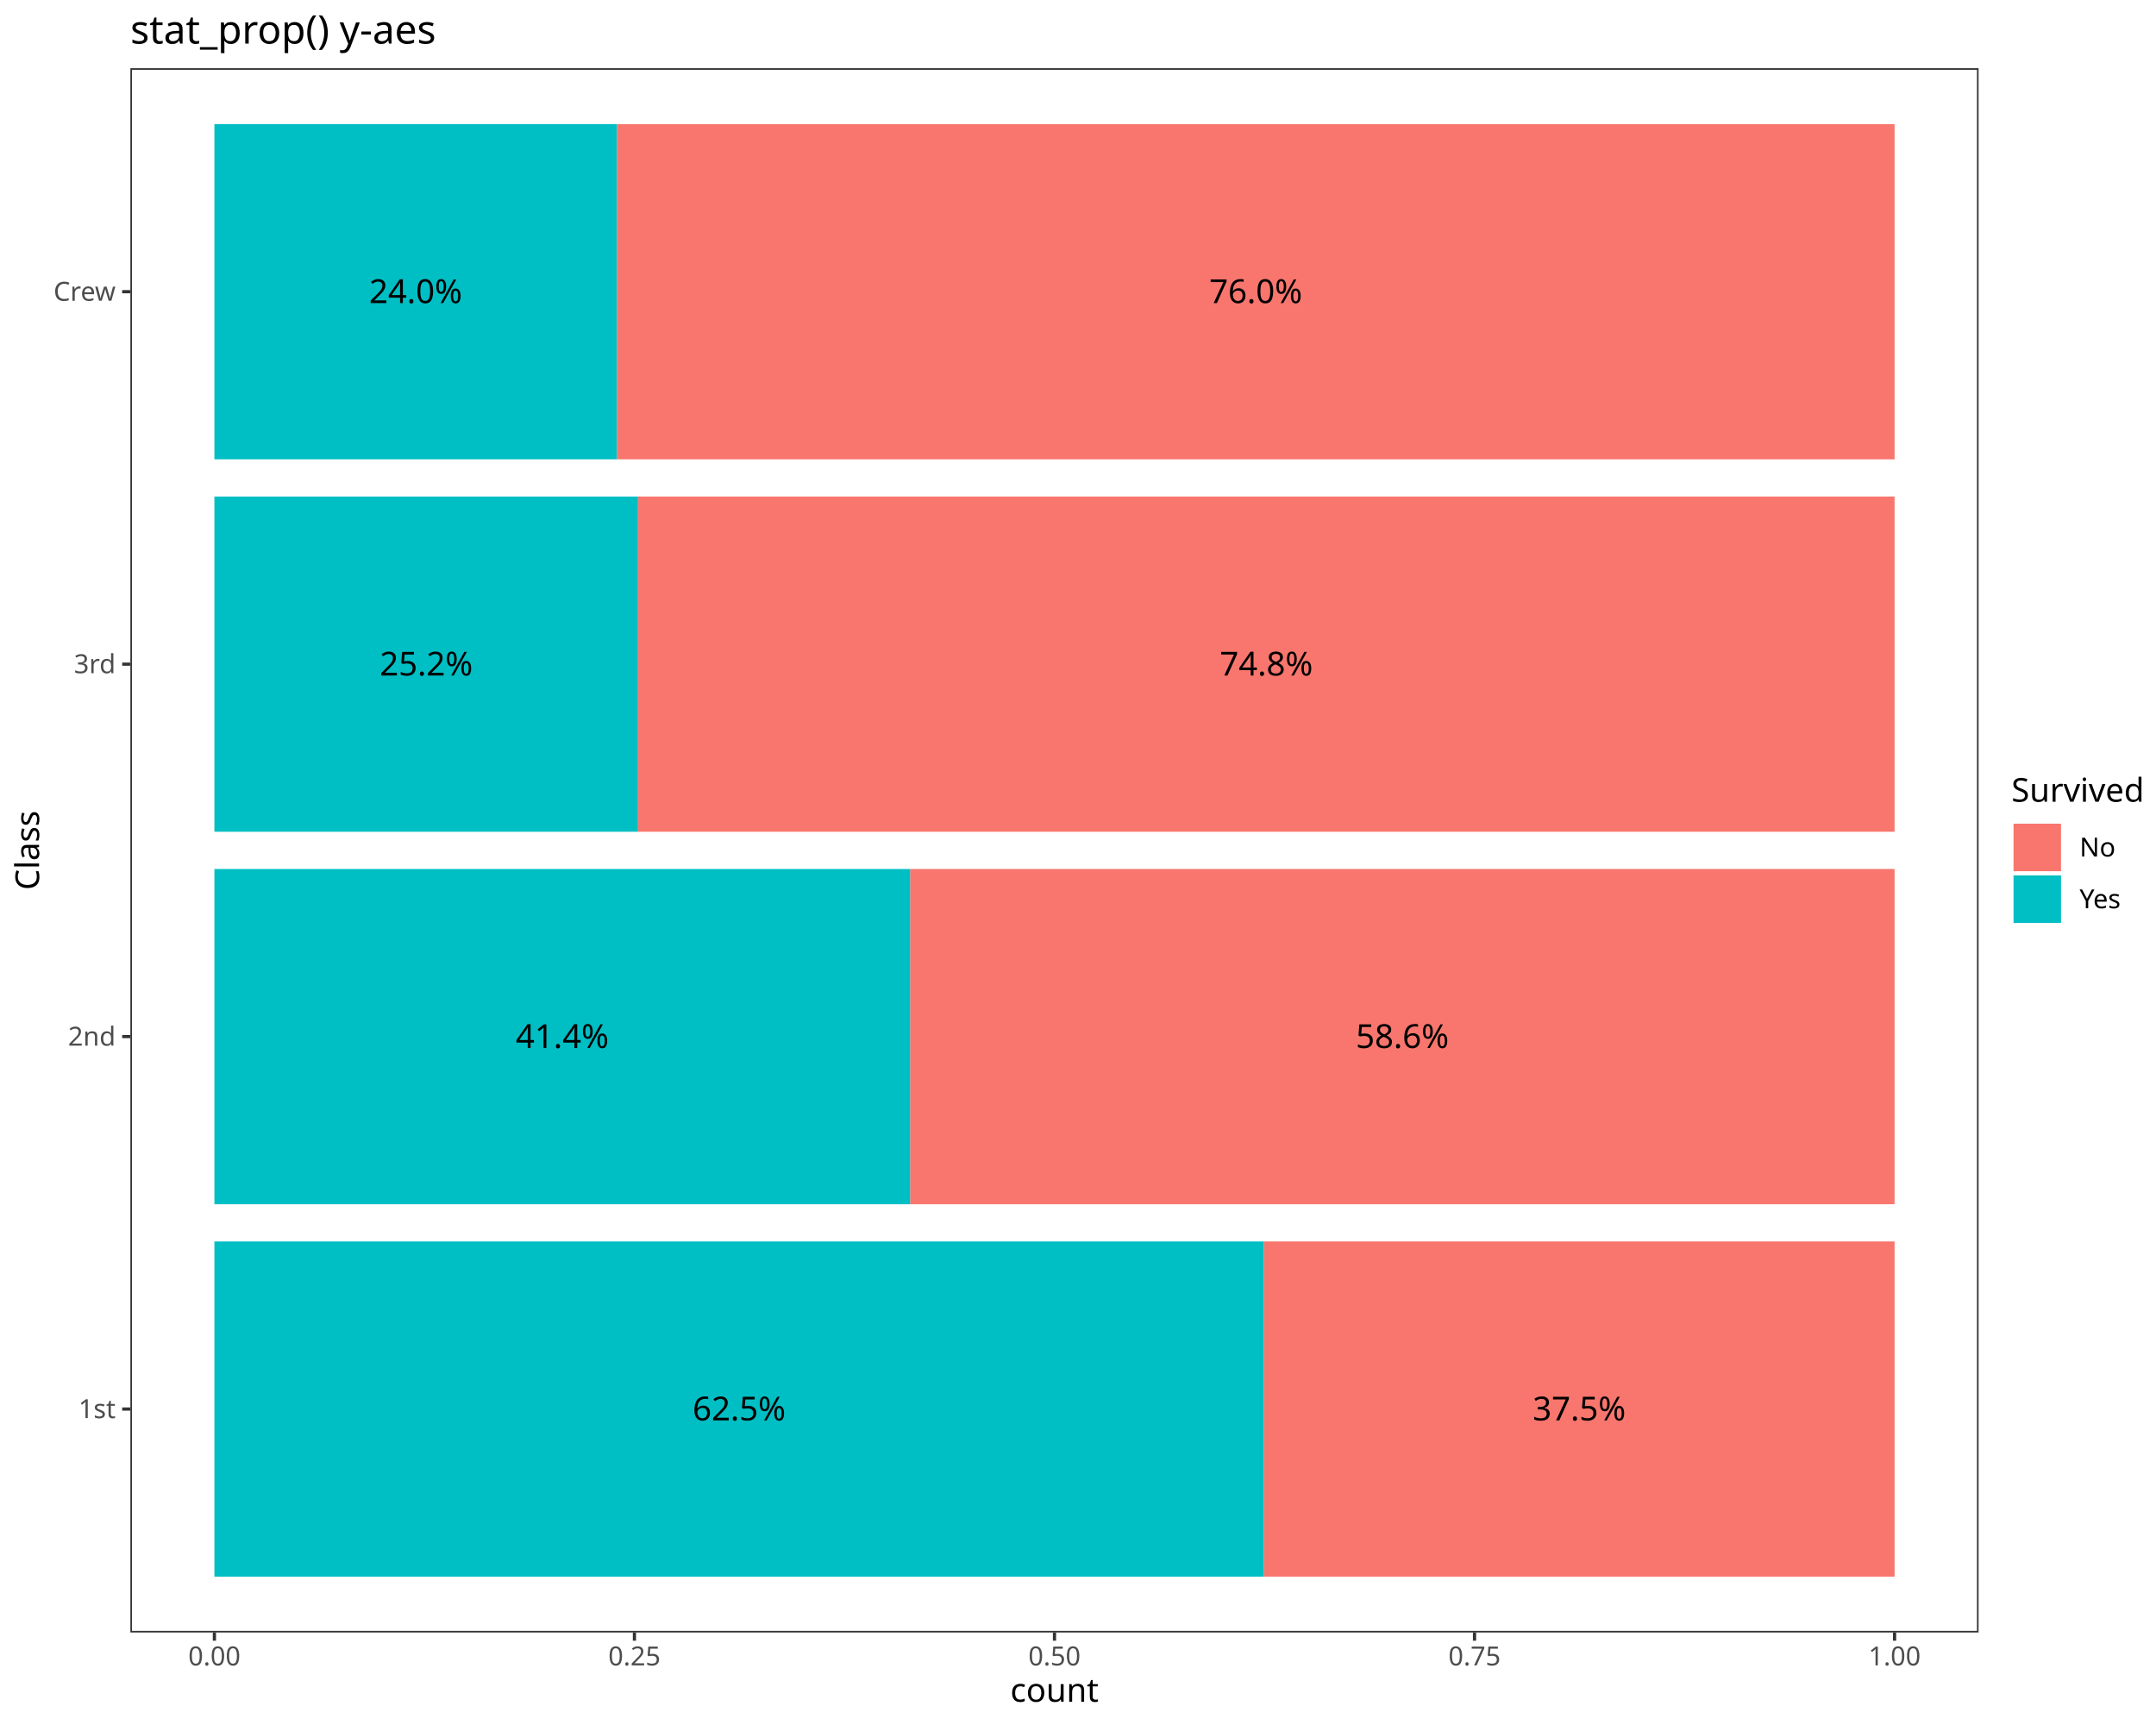
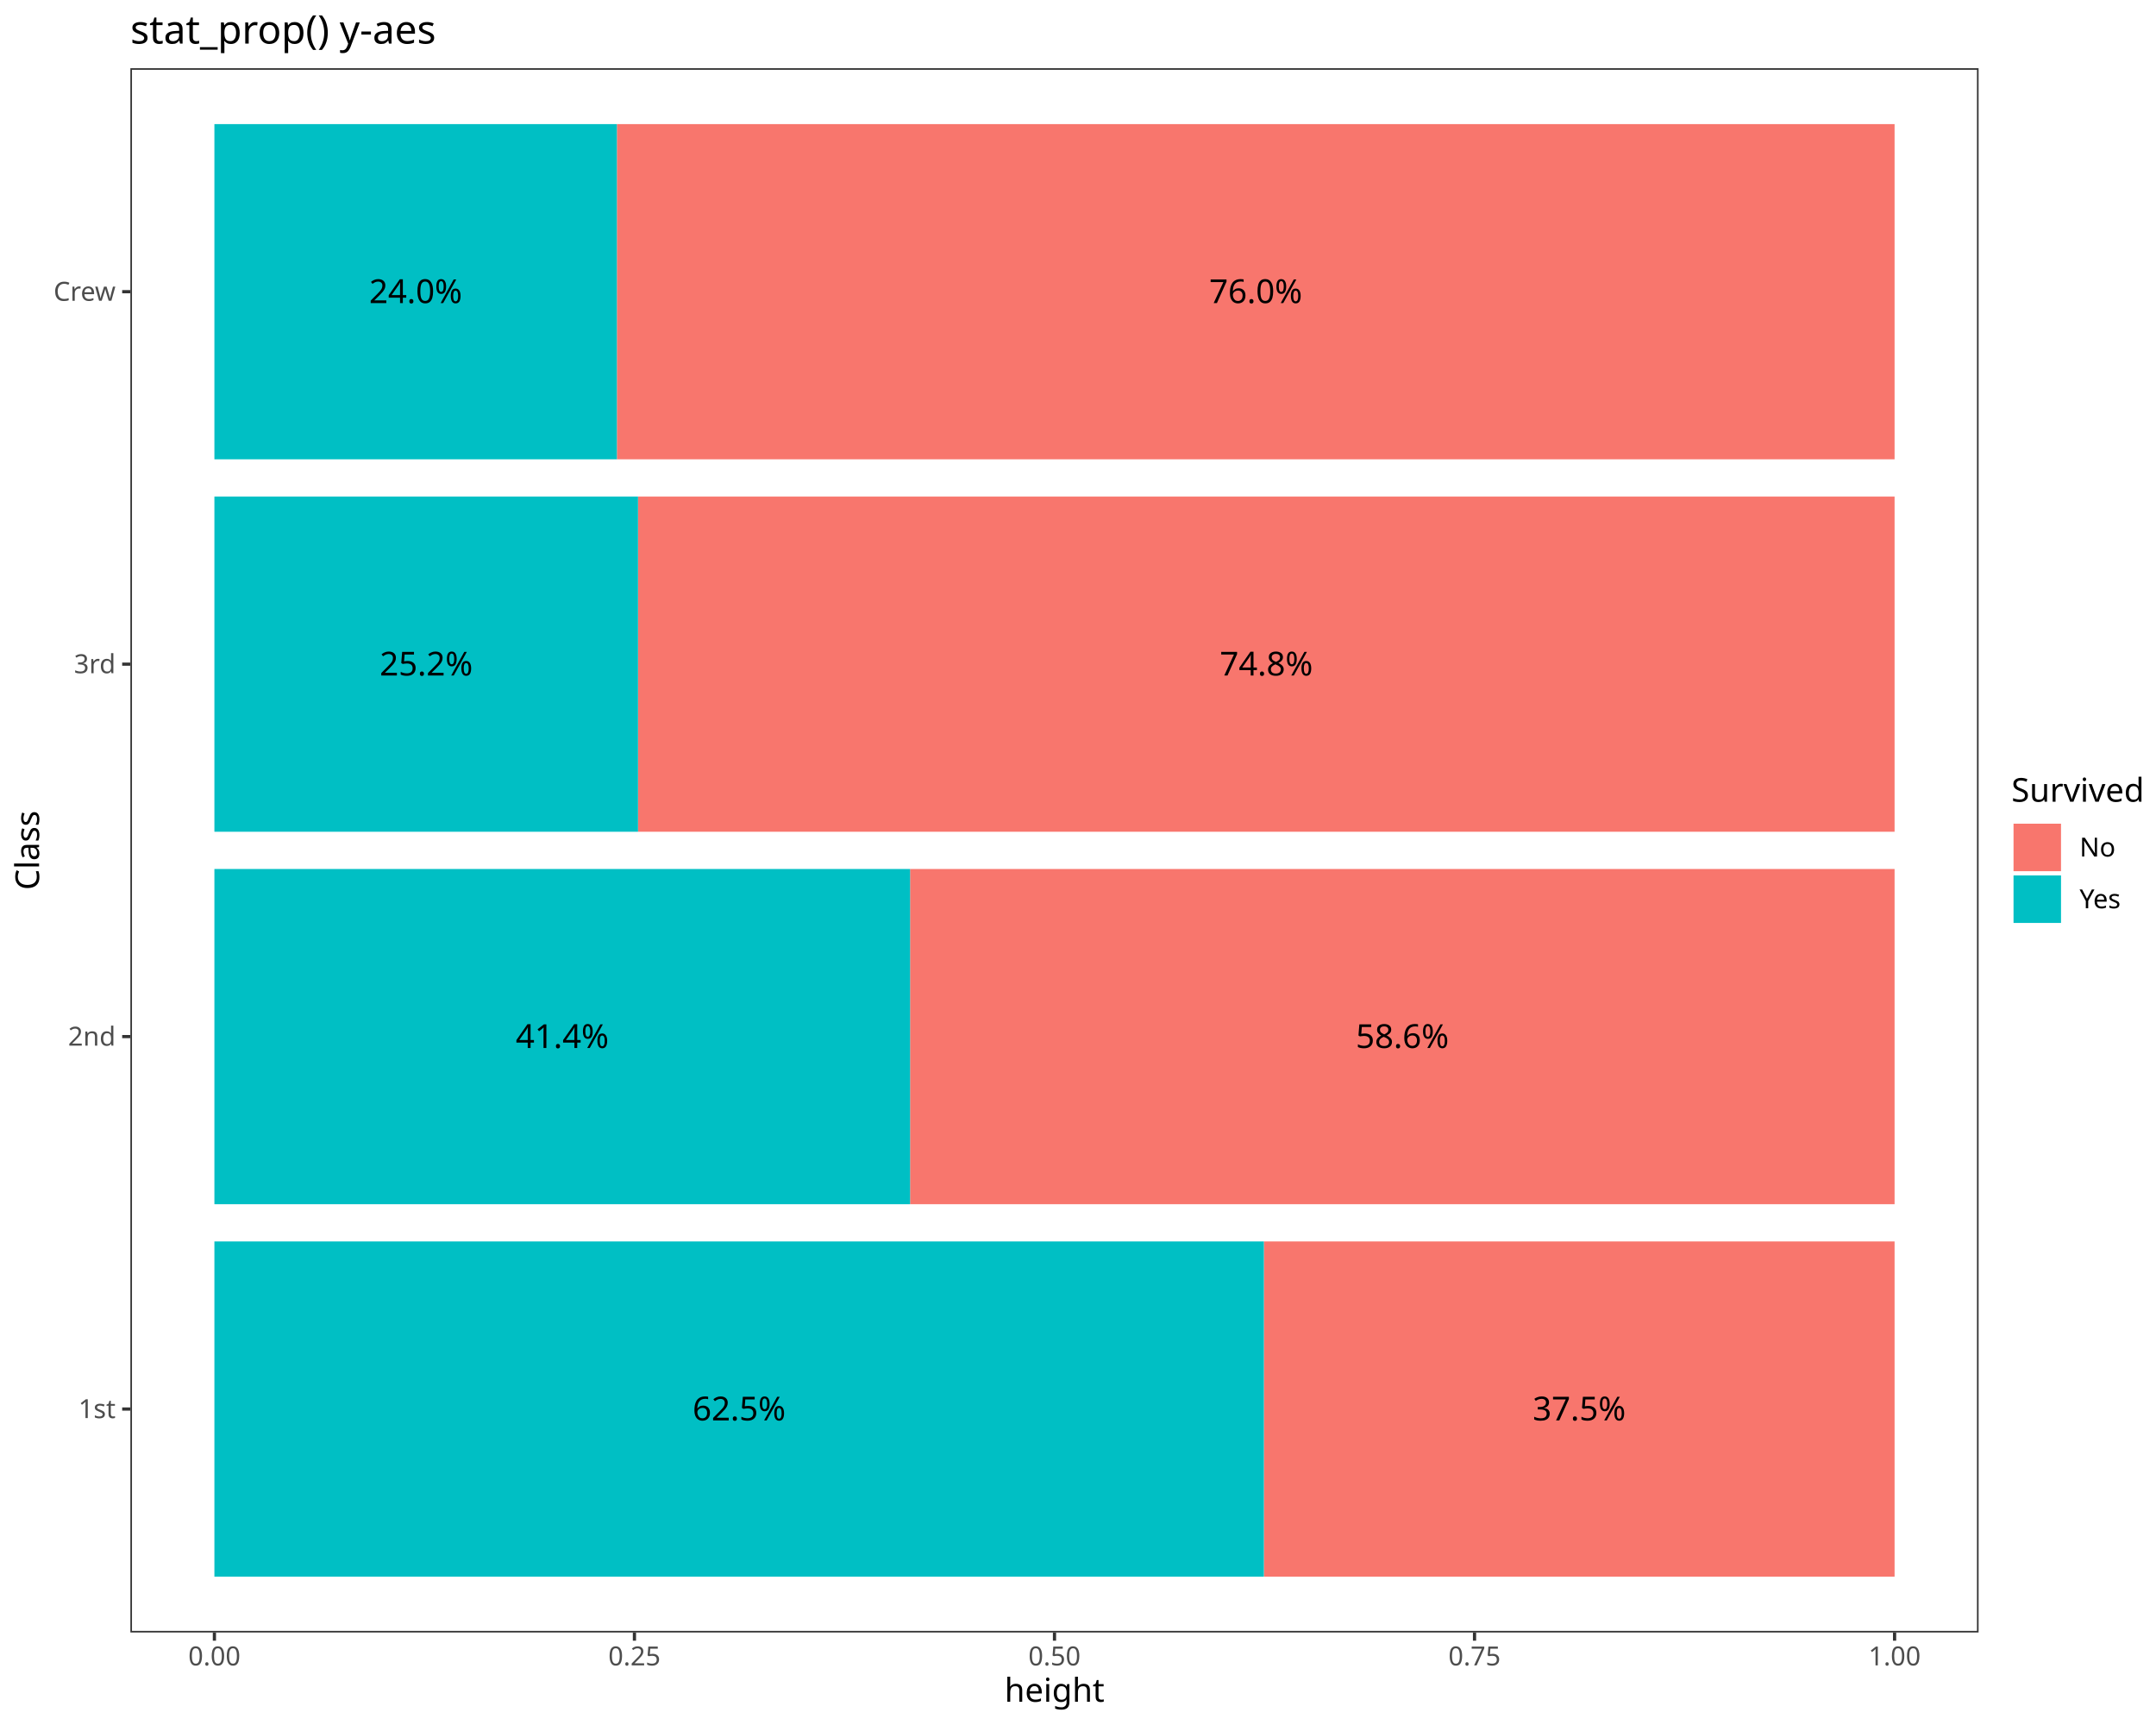
<svg xmlns="http://www.w3.org/2000/svg" class="svglite" data-engine-version="2.0" width="720.00pt" height="576.00pt" viewBox="0 0 720.00 576.00">
  <defs>
    <style type="text/css">
    .svglite line, .svglite polyline, .svglite polygon, .svglite path, .svglite rect, .svglite circle {
      fill: none;
      stroke: #000000;
      stroke-linecap: round;
      stroke-linejoin: round;
      stroke-miterlimit: 10.00;
    }
  </style>
  </defs>
  <rect width="100%" height="100%" style="stroke: none; fill: #FFFFFF;" />
  <defs>
    <clipPath id="cpMC4wMHw3MjAuMDB8MC4wMHw1NzYuMDA=">
      <rect x="0.00" y="0.00" width="720.00" height="576.00" />
    </clipPath>
  </defs>
  <g clip-path="url(#cpMC4wMHw3MjAuMDB8MC4wMHw1NzYuMDA=)">
    <rect x="0.00" y="0.00" width="720.00" height="576.00" style="stroke-width: 1.07; stroke: #FFFFFF; fill: #FFFFFF;" />
  </g>
  <defs>
    <clipPath id="cpNDMuNTR8NjYwLjc1fDIyLjc4fDU0NS4xMQ==">
      <rect x="43.54" y="22.78" width="617.21" height="522.33" />
    </clipPath>
  </defs>
  <g clip-path="url(#cpNDMuNTR8NjYwLjc1fDIyLjc4fDU0NS4xMQ==)">
    <rect x="43.54" y="22.78" width="617.21" height="522.33" style="stroke-width: 1.07; stroke: none; fill: #FFFFFF;" />
    <rect x="422.07" y="414.53" width="210.63" height="111.93" style="stroke-width: 1.07; stroke: none; stroke-linecap: butt; stroke-linejoin: miter; fill: #F8766D;" />
    <rect x="71.60" y="414.53" width="350.47" height="111.93" style="stroke-width: 1.07; stroke: none; stroke-linecap: butt; stroke-linejoin: miter; fill: #00BFC4;" />
    <rect x="303.91" y="290.17" width="328.79" height="111.93" style="stroke-width: 1.07; stroke: none; stroke-linecap: butt; stroke-linejoin: miter; fill: #F8766D;" />
    <rect x="71.60" y="290.17" width="232.32" height="111.93" style="stroke-width: 1.07; stroke: none; stroke-linecap: butt; stroke-linejoin: miter; fill: #00BFC4;" />
    <rect x="213.07" y="165.80" width="419.63" height="111.93" style="stroke-width: 1.07; stroke: none; stroke-linecap: butt; stroke-linejoin: miter; fill: #F8766D;" />
    <rect x="71.60" y="165.80" width="141.47" height="111.93" style="stroke-width: 1.07; stroke: none; stroke-linecap: butt; stroke-linejoin: miter; fill: #00BFC4;" />
    <rect x="206.01" y="41.44" width="426.69" height="111.93" style="stroke-width: 1.07; stroke: none; stroke-linecap: butt; stroke-linejoin: miter; fill: #F8766D;" />
    <rect x="71.60" y="41.44" width="134.41" height="111.93" style="stroke-width: 1.07; stroke: none; stroke-linecap: butt; stroke-linejoin: miter; fill: #00BFC4;" />
    <text x="527.38" y="474.29" text-anchor="middle" style="font-size: 11.04px; font-family: sans;" textLength="31.30px" lengthAdjust="spacingAndGlyphs">37.5%</text>
    <text x="246.83" y="474.29" text-anchor="middle" style="font-size: 11.04px; font-family: sans;" textLength="31.30px" lengthAdjust="spacingAndGlyphs">62.5%</text>
    <text x="468.31" y="349.93" text-anchor="middle" style="font-size: 11.04px; font-family: sans;" textLength="31.30px" lengthAdjust="spacingAndGlyphs">58.6%</text>
    <text x="187.76" y="349.93" text-anchor="middle" style="font-size: 11.04px; font-family: sans;" textLength="31.30px" lengthAdjust="spacingAndGlyphs">41.4%</text>
    <text x="422.88" y="225.56" text-anchor="middle" style="font-size: 11.04px; font-family: sans;" textLength="31.30px" lengthAdjust="spacingAndGlyphs">74.8%</text>
    <text x="142.33" y="225.56" text-anchor="middle" style="font-size: 11.04px; font-family: sans;" textLength="31.30px" lengthAdjust="spacingAndGlyphs">25.2%</text>
    <text x="419.35" y="101.20" text-anchor="middle" style="font-size: 11.04px; font-family: sans;" textLength="31.30px" lengthAdjust="spacingAndGlyphs">76.0%</text>
    <text x="138.80" y="101.20" text-anchor="middle" style="font-size: 11.04px; font-family: sans;" textLength="31.30px" lengthAdjust="spacingAndGlyphs">24.0%</text>
    <rect x="43.54" y="22.78" width="617.21" height="522.33" style="stroke-width: 1.07; stroke: #333333;" />
  </g>
  <g clip-path="url(#cpMC4wMHw3MjAuMDB8MC4wMHw1NzYuMDA=)">
    <text x="38.61" y="473.52" text-anchor="end" style="font-size: 8.80px; fill: #4D4D4D; font-family: sans;" textLength="11.74px" lengthAdjust="spacingAndGlyphs">1st</text>
    <text x="38.61" y="349.16" text-anchor="end" style="font-size: 8.80px; fill: #4D4D4D; font-family: sans;" textLength="14.68px" lengthAdjust="spacingAndGlyphs">2nd</text>
    <text x="38.61" y="224.79" text-anchor="end" style="font-size: 8.80px; fill: #4D4D4D; font-family: sans;" textLength="12.72px" lengthAdjust="spacingAndGlyphs">3rd</text>
    <text x="38.61" y="100.43" text-anchor="end" style="font-size: 8.80px; fill: #4D4D4D; font-family: sans;" textLength="20.54px" lengthAdjust="spacingAndGlyphs">Crew</text>
    <polyline points="40.80,470.49 43.54,470.49 " style="stroke-width: 1.07; stroke: #333333; stroke-linecap: butt;" />
    <polyline points="40.80,346.13 43.54,346.13 " style="stroke-width: 1.07; stroke: #333333; stroke-linecap: butt;" />
    <polyline points="40.80,221.77 43.54,221.77 " style="stroke-width: 1.07; stroke: #333333; stroke-linecap: butt;" />
    <polyline points="40.80,97.40 43.54,97.40 " style="stroke-width: 1.07; stroke: #333333; stroke-linecap: butt;" />
    <polyline points="71.60,547.85 71.60,545.11 " style="stroke-width: 1.07; stroke: #333333; stroke-linecap: butt;" />
    <polyline points="211.87,547.85 211.87,545.11 " style="stroke-width: 1.07; stroke: #333333; stroke-linecap: butt;" />
    <polyline points="352.15,547.85 352.15,545.11 " style="stroke-width: 1.07; stroke: #333333; stroke-linecap: butt;" />
    <polyline points="492.42,547.85 492.42,545.11 " style="stroke-width: 1.07; stroke: #333333; stroke-linecap: butt;" />
    <polyline points="632.70,547.85 632.70,545.11 " style="stroke-width: 1.07; stroke: #333333; stroke-linecap: butt;" />
    <text x="71.60" y="556.10" text-anchor="middle" style="font-size: 8.80px; fill: #4D4D4D; font-family: sans;" textLength="17.13px" lengthAdjust="spacingAndGlyphs">0.00</text>
    <text x="211.87" y="556.10" text-anchor="middle" style="font-size: 8.80px; fill: #4D4D4D; font-family: sans;" textLength="17.13px" lengthAdjust="spacingAndGlyphs">0.25</text>
    <text x="352.15" y="556.10" text-anchor="middle" style="font-size: 8.80px; fill: #4D4D4D; font-family: sans;" textLength="17.13px" lengthAdjust="spacingAndGlyphs">0.50</text>
    <text x="492.42" y="556.10" text-anchor="middle" style="font-size: 8.80px; fill: #4D4D4D; font-family: sans;" textLength="17.13px" lengthAdjust="spacingAndGlyphs">0.75</text>
    <text x="632.70" y="556.10" text-anchor="middle" style="font-size: 8.80px; fill: #4D4D4D; font-family: sans;" textLength="17.13px" lengthAdjust="spacingAndGlyphs">1.00</text>
-     <text x="352.15" y="568.24" text-anchor="middle" style="font-size: 11.00px; font-family: sans;" textLength="26.91px" lengthAdjust="spacingAndGlyphs">count</text>
+     <text x="352.15" y="568.24" text-anchor="middle" style="font-size: 11.00px; font-family: sans;" textLength="29.97px" lengthAdjust="spacingAndGlyphs">height</text>
    <text transform="translate(13.05,283.95) rotate(-90)" text-anchor="middle" style="font-size: 11.00px; font-family: sans;" textLength="27.52px" lengthAdjust="spacingAndGlyphs">Class</text>
    <rect x="671.71" y="259.00" width="42.81" height="49.89" style="stroke-width: 1.07; stroke: none; fill: #FFFFFF;" />
    <text x="671.71" y="267.71" style="font-size: 11.00px; font-family: sans;" textLength="42.81px" lengthAdjust="spacingAndGlyphs">Survived</text>
    <rect x="671.71" y="274.33" width="17.28" height="17.28" style="stroke-width: 1.07; stroke: none; fill: #FFFFFF;" />
    <rect x="672.42" y="275.04" width="15.86" height="15.86" style="stroke-width: 1.07; stroke: none; stroke-linecap: butt; stroke-linejoin: miter; fill: #F8766D;" />
    <rect x="671.71" y="291.61" width="17.28" height="17.28" style="stroke-width: 1.07; stroke: none; fill: #FFFFFF;" />
    <rect x="672.42" y="292.32" width="15.86" height="15.86" style="stroke-width: 1.07; stroke: none; stroke-linecap: butt; stroke-linejoin: miter; fill: #00BFC4;" />
    <text x="694.47" y="286.00" style="font-size: 8.80px; font-family: sans;" textLength="11.25px" lengthAdjust="spacingAndGlyphs">No</text>
    <text x="694.47" y="303.28" style="font-size: 8.80px; font-family: sans;" textLength="15.17px" lengthAdjust="spacingAndGlyphs">Yes</text>
    <text x="43.54" y="14.56" style="font-size: 13.20px; font-family: sans;" textLength="99.79px" lengthAdjust="spacingAndGlyphs">stat_prop() y-aes</text>
  </g>
</svg>
